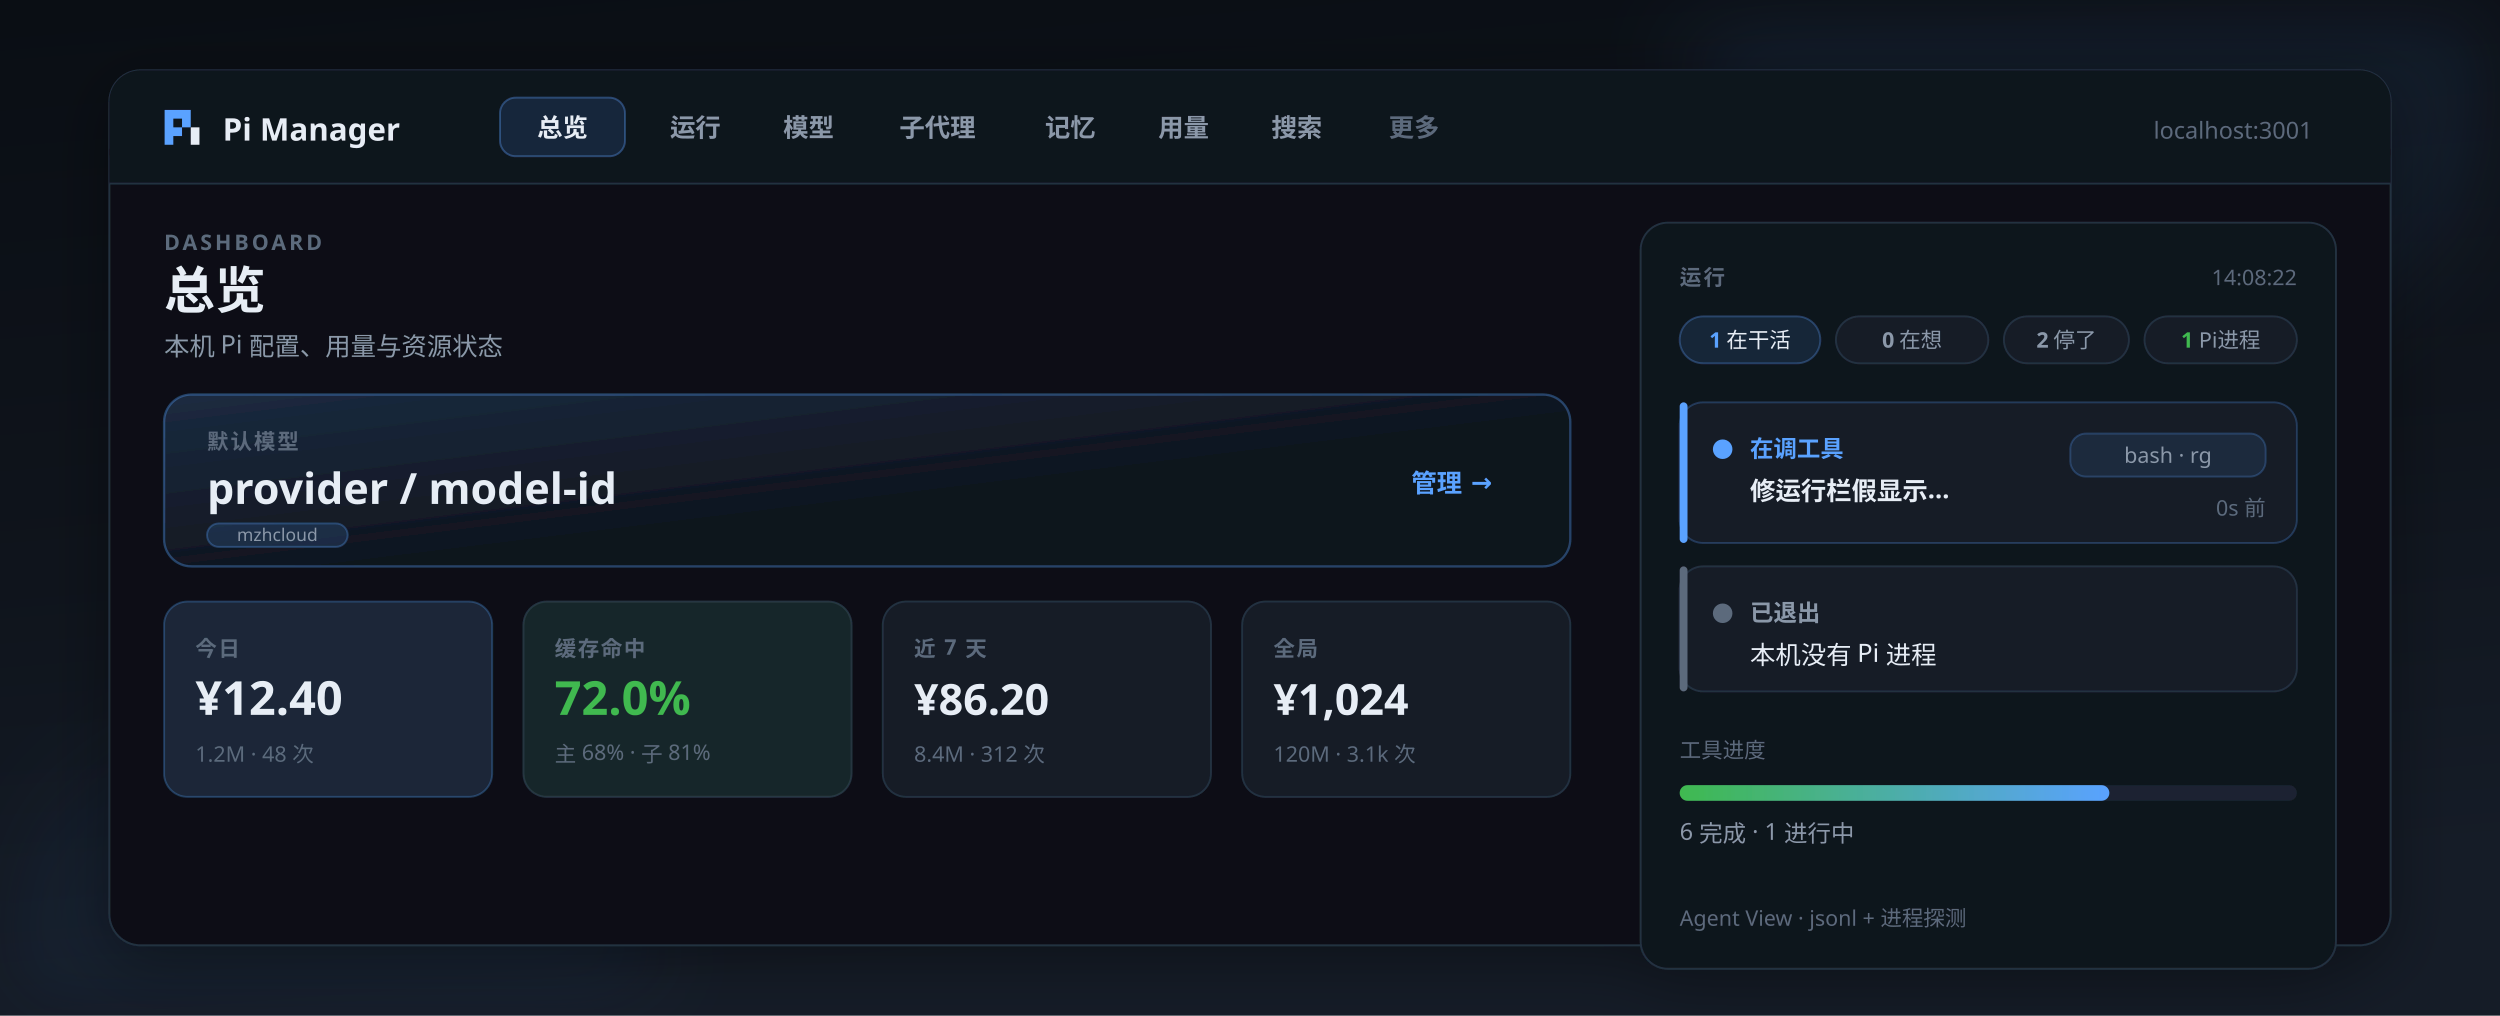
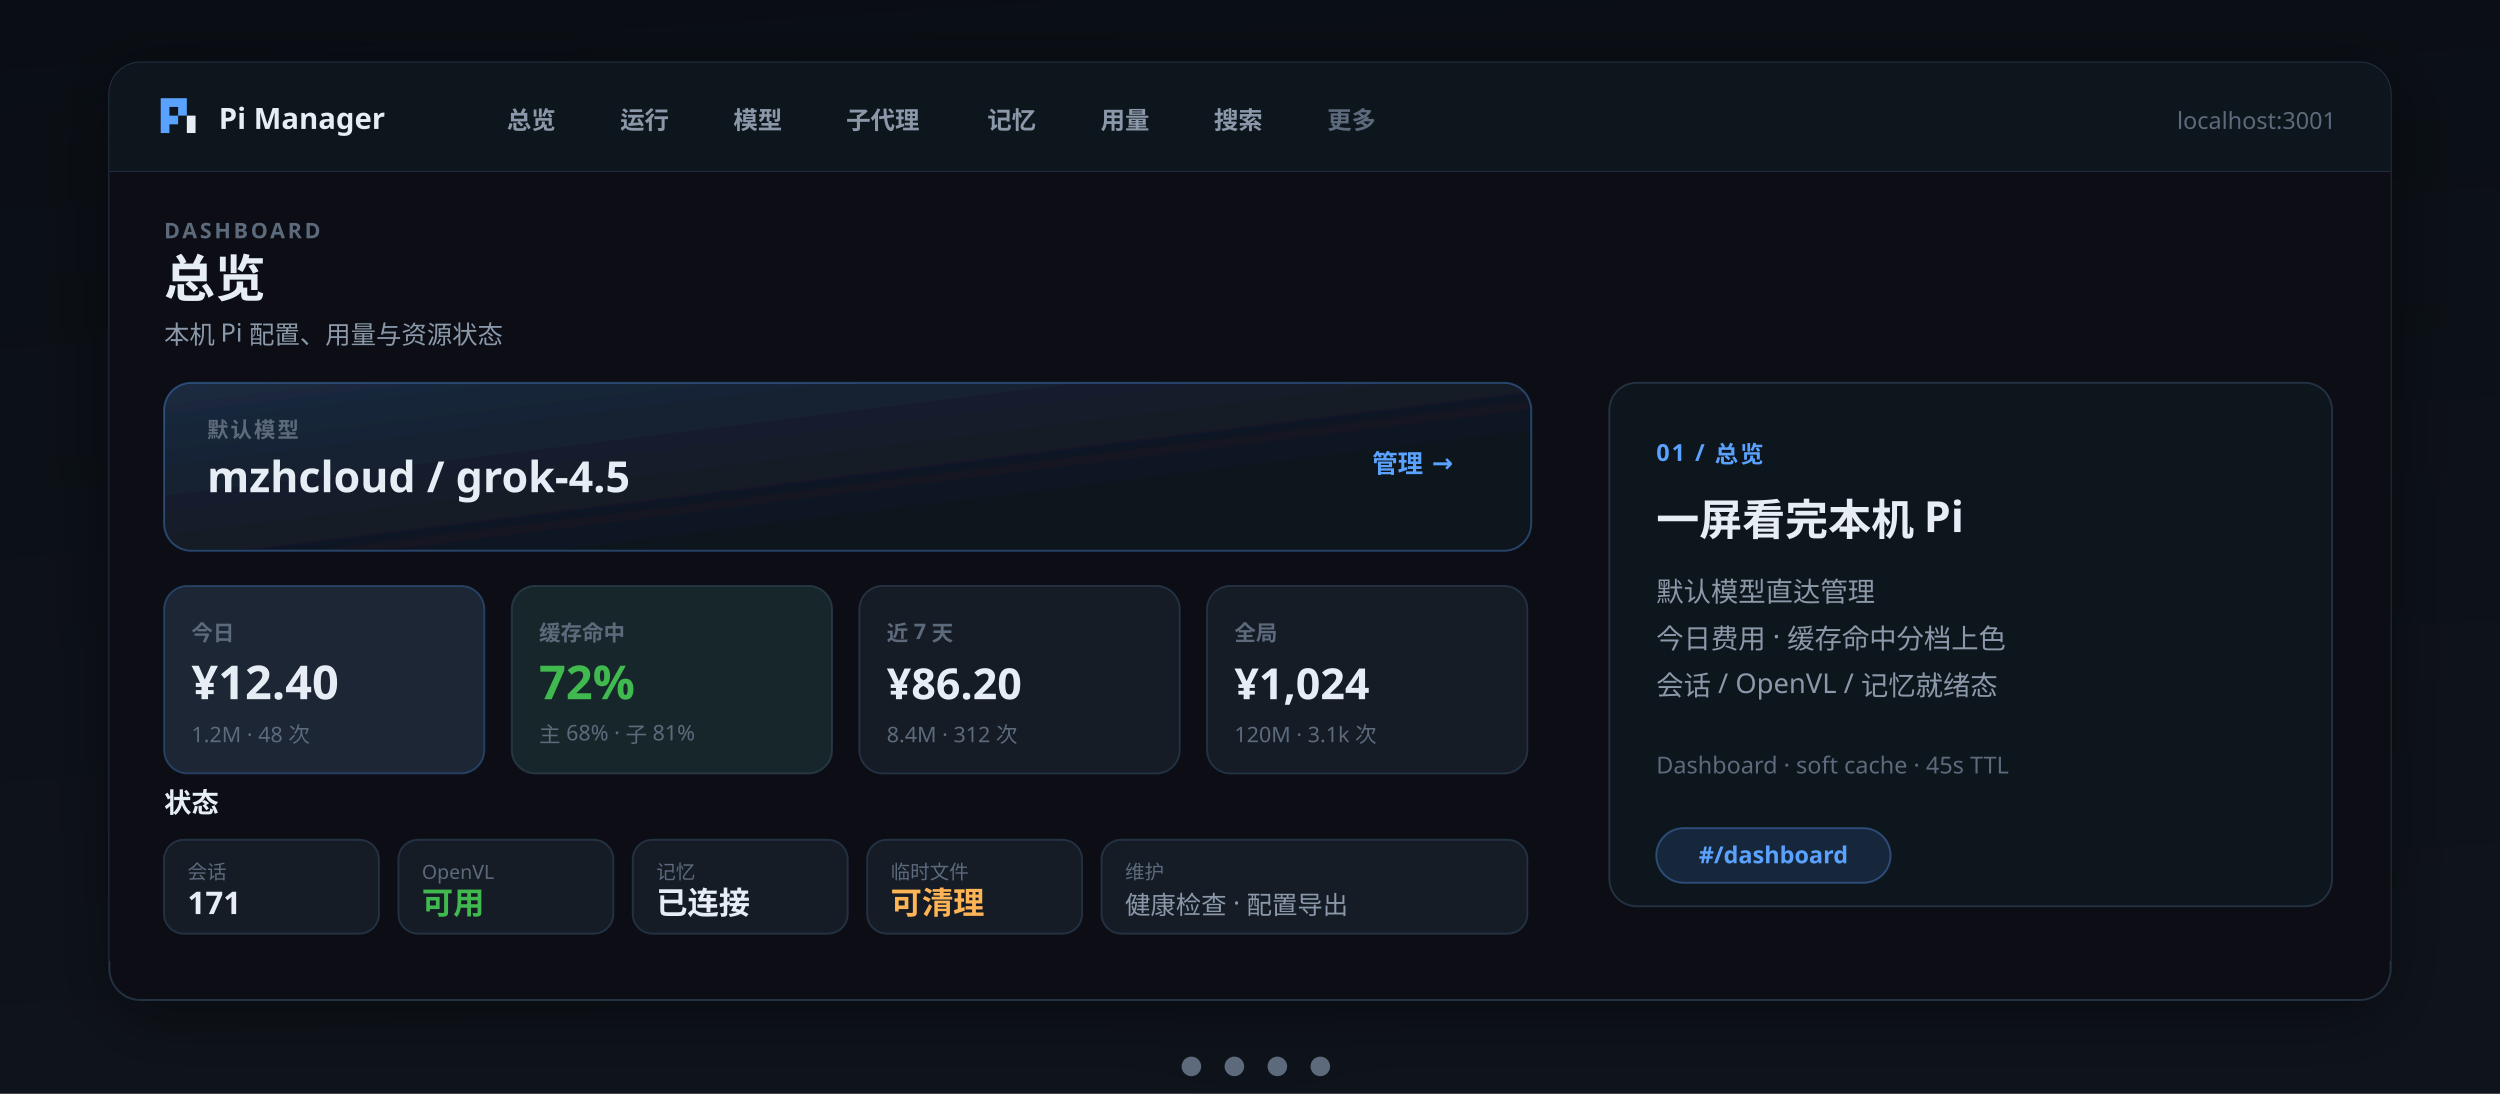
- <svg xmlns="http://www.w3.org/2000/svg" width="1280" height="520" viewBox="0 0 1280 520" role="img" aria-label="Pi Manager">
+ <svg xmlns="http://www.w3.org/2000/svg" width="1280" height="560" viewBox="0 0 1280 560" role="img" aria-label="Pi Manager">
  <defs>
-     <linearGradient id="bg" x1="0" y1="0" x2="0.2" y2="1">
+     <linearGradient id="bg" x1="0" y1="0" x2="0.15" y2="1">
      <stop offset="0%" stop-color="#0a0e14" />
-       <stop offset="55%" stop-color="#0f141c" />
-       <stop offset="100%" stop-color="#151c27" />
+       <stop offset="100%" stop-color="#0f141c" />
    </linearGradient>
-     <linearGradient id="accent" x1="0" y1="0" x2="1" y2="1">
+     <linearGradient id="modelGlow" x1="0" y1="0" x2="1" y2="1">
+       <stop offset="0%" stop-color="rgba(90,162,255,0.16)" />
+       <stop offset="70%" stop-color="rgba(90,162,255,0)" />
+     </linearGradient>
+     <linearGradient id="barFill" x1="0" y1="0" x2="1" y2="0">
      <stop offset="0%" stop-color="#5aa2ff" />
-       <stop offset="100%" stop-color="#3d7fd6" />
+       <stop offset="100%" stop-color="#3fb950" />
    </linearGradient>
-     <linearGradient id="modelCard" x1="0" y1="0" x2="1" y2="1">
-       <stop offset="0%" stop-color="rgba(90,162,255,0.16)" />
-       <stop offset="60%" stop-color="rgba(90,162,255,0)" />
-     </linearGradient>
-     <linearGradient id="cacheFill" x1="0" y1="0" x2="1" y2="0">
-       <stop offset="0%" stop-color="#3fb950" />
-       <stop offset="100%" stop-color="#5aa2ff" />
-     </linearGradient>
-     <filter id="shadow1" x="-10%" y="-10%" width="120%" height="130%">
-       <feDropShadow dx="0" dy="8" stdDeviation="16" flood-color="#000" flood-opacity="0.35" />
+     <clipPath id="stageClip">
+       <rect width="1168" height="404" x="0" y="0" />
+     </clipPath>
+     <filter id="shadow" x="-5%" y="-5%" width="110%" height="120%">
+       <feDropShadow dx="0" dy="10" stdDeviation="18" flood-color="#000" flood-opacity="0.4" />
    </filter>
-     <filter id="softGlow" x="-30%" y="-30%" width="160%" height="160%">
-       <feGaussianBlur stdDeviation="24" />
-     </filter>
+     <style>
+       .f { font-family: "Segoe UI", "Microsoft YaHei", system-ui, sans-serif; }
+       .m { font-family: ui-monospace, "Cascadia Code", Consolas, monospace; }
+       /* base layer always visible; overlays cycle */
+       .ov {
+         opacity: 0;
+         animation: fadeSlide 16s infinite;
+       }
+       /* base dashboard 0–4s; overlays each hold ~4s */
+       .ov2 { animation-delay: 4s; }
+       .ov3 { animation-delay: 8s; }
+       .ov4 { animation-delay: 12s; }
+       /* hold base alone 0-4s, then each overlay 4s */
+       @keyframes fadeSlide {
+         0%   { opacity: 0; transform: translateX(28px); }
+         3%   { opacity: 1; transform: translateX(0); }
+         22%  { opacity: 1; transform: translateX(0); }
+         25%  { opacity: 0; transform: translateX(-28px); }
+         100% { opacity: 0; transform: translateX(-28px); }
+       }
+       /* dots: 4 segments of 4s */
+       .d { fill: #5c6a7c; }
+       .d1 { animation: blink1 16s infinite; }
+       .d2 { animation: blink2 16s infinite; }
+       .d3 { animation: blink3 16s infinite; }
+       .d4 { animation: blink4 16s infinite; }
+       @keyframes blink1 {
+         0%, 24.999% { fill: #5aa2ff; r: 5.5px; }
+         25%, 100% { fill: #5c6a7c; }
+       }
+       @keyframes blink2 {
+         0%, 24.999% { fill: #5c6a7c; }
+         25%, 49.999% { fill: #5aa2ff; }
+         50%, 100% { fill: #5c6a7c; }
+       }
+       @keyframes blink3 {
+         0%, 49.999% { fill: #5c6a7c; }
+         50%, 74.999% { fill: #5aa2ff; }
+         75%, 100% { fill: #5c6a7c; }
+       }
+       @keyframes blink4 {
+         0%, 74.999% { fill: #5c6a7c; }
+         75%, 99.999% { fill: #5aa2ff; }
+         100% { fill: #5c6a7c; }
+       }
+       .pill { opacity: 0; animation: pill 16s infinite; }
+       .p1 { animation-name: pill1; }
+       .p2 { animation-name: pill2; }
+       .p3 { animation-name: pill3; }
+       .p4 { animation-name: pill4; }
+       @keyframes pill1 {
+         0%, 24.999% { opacity: 1; }
+         25%, 100% { opacity: 0; }
+       }
+       @keyframes pill2 {
+         0%, 24.999% { opacity: 0; }
+         25%, 49.999% { opacity: 1; }
+         50%, 100% { opacity: 0; }
+       }
+       @keyframes pill3 {
+         0%, 49.999% { opacity: 0; }
+         50%, 74.999% { opacity: 1; }
+         75%, 100% { opacity: 0; }
+       }
+       @keyframes pill4 {
+         0%, 74.999% { opacity: 0; }
+         75%, 99.999% { opacity: 1; }
+         100% { opacity: 0; }
+       }
+     </style>
  </defs>
-   <rect width="1280" height="520" fill="url(#bg)" />
-   <circle cx="1080" cy="-20" r="220" fill="#5aa2ff" opacity="0.08" filter="url(#softGlow)" />
-   <circle cx="160" cy="540" r="180" fill="#3d7fd6" opacity="0.06" filter="url(#softGlow)" />
-   <g transform="translate(56,36)" filter="url(#shadow1)">
-     <rect width="1168" height="448" rx="16" fill="#0a0e14" stroke="#243041" stroke-width="1" />
-     <rect width="1168" height="58" rx="16" fill="#0f141c" />
-     <rect y="40" width="1168" height="18" fill="#0f141c" />
-     <line x1="0" y1="58" x2="1168" y2="58" stroke="#243041" stroke-width="1" />
-     <g transform="translate(22,14) scale(0.038)">
-       <path fill="#5aa2ff" fill-rule="evenodd" d="         M165.29 165.29         H517.36 V400 H400 V517.36 H282.65 V634.72 H165.29 Z         M282.65 282.65 V400 H400 V282.65 Z       " />
+   <rect width="1280" height="560" fill="url(#bg)" />
+   <g transform="translate(56,32)" filter="url(#shadow)">
+     <rect width="1168" height="480" rx="16" fill="#0a0e14" stroke="#243041" />
+     <rect width="1168" height="56" rx="16" fill="#0f141c" />
+     <rect y="40" width="1168" height="16" fill="#0f141c" />
+     <line x1="0" y1="56" x2="1168" y2="56" stroke="#243041" />
+     <g transform="translate(20,12) scale(0.038)">
+       <path fill="#5aa2ff" fill-rule="evenodd" d="M165.29 165.29 H517.36 V400 H400 V517.36 H282.65 V634.72 H165.29 Z M282.65 282.65 V400 H400 V282.65 Z" />
      <path fill="#e7edf5" d="M517.36 400 H634.72 V634.72 H517.36 Z" />
    </g>
-     <text x="58" y="36" fill="#e7edf5" font-family="Segoe UI, Microsoft YaHei, system-ui, sans-serif" font-size="16" font-weight="700">Pi Manager</text>
-     <g font-family="Segoe UI, Microsoft YaHei, system-ui, sans-serif" font-size="13" font-weight="600">
-       <rect x="200" y="14" width="64" height="30" rx="8" fill="rgba(90,162,255,0.14)" stroke="rgba(90,162,255,0.35)" />
-       <text x="232" y="34" text-anchor="middle" fill="#e7edf5">总览</text>
-       <text x="300" y="34" text-anchor="middle" fill="#8b98a9">运行</text>
-       <text x="358" y="34" text-anchor="middle" fill="#8b98a9">模型</text>
-       <text x="424" y="34" text-anchor="middle" fill="#8b98a9">子代理</text>
-       <text x="492" y="34" text-anchor="middle" fill="#8b98a9">记忆</text>
-       <text x="550" y="34" text-anchor="middle" fill="#8b98a9">用量</text>
-       <text x="608" y="34" text-anchor="middle" fill="#8b98a9">搜索</text>
-       <text x="668" y="34" text-anchor="middle" fill="#5c6a7c">更多</text>
-     </g>
-     <text x="1128" y="35" text-anchor="end" fill="#5c6a7c" font-family="Segoe UI, Microsoft YaHei, system-ui, sans-serif" font-size="12">localhost:3001</text>
-     <g transform="translate(28,78)" font-family="Segoe UI, Microsoft YaHei, system-ui, sans-serif">
-       <text x="0" y="14" fill="#5c6a7c" font-size="11" font-weight="700" letter-spacing="1.5">DASHBOARD</text>
-       <text x="0" y="44" fill="#e7edf5" font-size="26" font-weight="750">总览</text>
-       <text x="0" y="68" fill="#8b98a9" font-size="13">本机 Pi 配置、用量与资源状态</text>
-       <g transform="translate(0,88)">
-         <rect width="720" height="88" rx="14" fill="#0f141c" stroke="rgba(90,162,255,0.35)" stroke-width="1.2" />
-         <rect width="720" height="88" rx="14" fill="url(#modelCard)" />
-         <text x="22" y="28" fill="#5c6a7c" font-size="11" font-weight="700" letter-spacing="1">默认模型</text>
-         <text x="22" y="56" fill="#e7edf5" font-size="22" font-weight="750">provider / model-id</text>
-         <rect x="22" y="66" width="72" height="12" rx="6" fill="rgba(90,162,255,0.15)" stroke="rgba(90,162,255,0.3)" />
-         <text x="58" y="75" text-anchor="middle" fill="#8b98a9" font-size="9">mzhcloud</text>
-         <text x="680" y="50" text-anchor="end" fill="#5aa2ff" font-size="13" font-weight="650">管理 →</text>
-       </g>
-       <g transform="translate(0,194)">
-         <g>
-           <rect width="168" height="100" rx="12" fill="#151c27" stroke="rgba(90,162,255,0.28)" />
-           <rect width="168" height="100" rx="12" fill="rgba(90,162,255,0.08)" />
-           <text x="16" y="28" fill="#5c6a7c" font-size="11" font-weight="700" letter-spacing="0.8">今日</text>
-           <text x="16" y="58" fill="#e7edf5" font-size="24" font-weight="750">¥12.40</text>
-           <text x="16" y="82" fill="#5c6a7c" font-size="11">1.2M · 48 次</text>
-         </g>
-         <g transform="translate(184,0)">
-           <rect width="168" height="100" rx="12" fill="#151c27" stroke="#243041" />
-           <rect width="168" height="100" rx="12" fill="rgba(63,185,80,0.08)" />
-           <text x="16" y="28" fill="#5c6a7c" font-size="11" font-weight="700" letter-spacing="0.8">缓存命中</text>
-           <text x="16" y="58" fill="#3fb950" font-size="24" font-weight="750">72.0%</text>
-           <text x="16" y="82" fill="#5c6a7c" font-size="11">主 68% · 子 81%</text>
-         </g>
-         <g transform="translate(368,0)">
-           <rect width="168" height="100" rx="12" fill="#151c27" stroke="#243041" />
-           <text x="16" y="28" fill="#5c6a7c" font-size="11" font-weight="700" letter-spacing="0.8">近 7 天</text>
-           <text x="16" y="58" fill="#e7edf5" font-size="22" font-weight="750">¥86.20</text>
-           <text x="16" y="82" fill="#5c6a7c" font-size="11">8.4M · 312 次</text>
-         </g>
-         <g transform="translate(552,0)">
-           <rect width="168" height="100" rx="12" fill="#151c27" stroke="#243041" />
-           <text x="16" y="28" fill="#5c6a7c" font-size="11" font-weight="700" letter-spacing="0.8">全局</text>
-           <text x="16" y="58" fill="#e7edf5" font-size="22" font-weight="750">¥1,024</text>
-           <text x="16" y="82" fill="#5c6a7c" font-size="11">120M · 3.1k 次</text>
+     <text class="f" x="56" y="34" fill="#e7edf5" font-size="15" font-weight="700">Pi Manager</text>
+     <text class="f" x="1140" y="34" text-anchor="end" fill="#5c6a7c" font-size="12">localhost:3001</text>
+     <g class="f" font-size="12.5" font-weight="600">
+       <text x="216" y="34" text-anchor="middle" fill="#8b98a9">总览</text>
+       <text x="274" y="34" text-anchor="middle" fill="#8b98a9">运行</text>
+       <text x="332" y="34" text-anchor="middle" fill="#8b98a9">模型</text>
+       <text x="396" y="34" text-anchor="middle" fill="#8b98a9">子代理</text>
+       <text x="462" y="34" text-anchor="middle" fill="#8b98a9">记忆</text>
+       <text x="520" y="34" text-anchor="middle" fill="#8b98a9">用量</text>
+       <text x="578" y="34" text-anchor="middle" fill="#8b98a9">搜索</text>
+       <text x="636" y="34" text-anchor="middle" fill="#5c6a7c">更多</text>
+     </g>
+     <rect class="pill p1" x="190" y="13" width="52" height="28" rx="8" fill="rgba(90,162,255,0.14)" stroke="rgba(90,162,255,0.35)" />
+     <rect class="pill p2" x="248" y="13" width="52" height="28" rx="8" fill="rgba(90,162,255,0.14)" stroke="rgba(90,162,255,0.35)" />
+     <rect class="pill p3" x="306" y="13" width="52" height="28" rx="8" fill="rgba(90,162,255,0.14)" stroke="rgba(90,162,255,0.35)" />
+     <rect class="pill p4" x="494" y="13" width="52" height="28" rx="8" fill="rgba(90,162,255,0.14)" stroke="rgba(90,162,255,0.35)" />
+     <g class="f" font-size="12.5" font-weight="650" fill="#e7edf5" pointer-events="none">
+       <text class="pill p1" x="216" y="32" text-anchor="middle">总览</text>
+       <text class="pill p2" x="274" y="32" text-anchor="middle">运行</text>
+       <text class="pill p3" x="332" y="32" text-anchor="middle">模型</text>
+       <text class="pill p4" x="520" y="32" text-anchor="middle">用量</text>
+     </g>
+     <g transform="translate(0,56)" clip-path="url(#stageClip)">
+       <g class="f">
+         <rect width="1168" height="404" fill="#0a0e14" />
+         <g transform="translate(28,24)">
+           <text x="0" y="10" fill="#5c6a7c" font-size="11" font-weight="700" letter-spacing="1.4">DASHBOARD</text>
+           <text x="0" y="40" fill="#e7edf5" font-size="26" font-weight="750">总览</text>
+           <text x="0" y="64" fill="#8b98a9" font-size="13">本机 Pi 配置、用量与资源状态</text>
+           <rect y="84" width="700" height="86" rx="14" fill="#0f141c" stroke="rgba(90,162,255,0.35)" />
+           <rect y="84" width="700" height="86" rx="14" fill="url(#modelGlow)" />
+           <text x="22" y="112" fill="#5c6a7c" font-size="11" font-weight="700" letter-spacing="1">默认模型</text>
+           <text x="22" y="140" fill="#e7edf5" font-size="22" font-weight="750">mzhcloud / grok-4.5</text>
+           <text x="660" y="130" text-anchor="end" fill="#5aa2ff" font-size="13" font-weight="650">管理 →</text>
+           <g transform="translate(0,188)">
+             <g>
+               <rect width="164" height="96" rx="12" fill="#151c27" stroke="rgba(90,162,255,0.28)" />
+               <rect width="164" height="96" rx="12" fill="rgba(90,162,255,0.07)" />
+               <text x="14" y="28" fill="#5c6a7c" font-size="11" font-weight="700">今日</text>
+               <text x="14" y="58" fill="#e7edf5" font-size="24" font-weight="750">¥12.40</text>
+               <text x="14" y="80" fill="#5c6a7c" font-size="11">1.2M · 48 次</text>
+             </g>
+             <g transform="translate(178,0)">
+               <rect width="164" height="96" rx="12" fill="#151c27" stroke="#243041" />
+               <rect width="164" height="96" rx="12" fill="rgba(63,185,80,0.08)" />
+               <text x="14" y="28" fill="#5c6a7c" font-size="11" font-weight="700">缓存命中</text>
+               <text x="14" y="58" fill="#3fb950" font-size="24" font-weight="750">72%</text>
+               <text x="14" y="80" fill="#5c6a7c" font-size="11">主 68% · 子 81%</text>
+             </g>
+             <g transform="translate(356,0)">
+               <rect width="164" height="96" rx="12" fill="#151c27" stroke="#243041" />
+               <text x="14" y="28" fill="#5c6a7c" font-size="11" font-weight="700">近 7 天</text>
+               <text x="14" y="58" fill="#e7edf5" font-size="22" font-weight="750">¥86.20</text>
+               <text x="14" y="80" fill="#5c6a7c" font-size="11">8.4M · 312 次</text>
+             </g>
+             <g transform="translate(534,0)">
+               <rect width="164" height="96" rx="12" fill="#151c27" stroke="#243041" />
+               <text x="14" y="28" fill="#5c6a7c" font-size="11" font-weight="700">全局</text>
+               <text x="14" y="58" fill="#e7edf5" font-size="22" font-weight="750">¥1,024</text>
+               <text x="14" y="80" fill="#5c6a7c" font-size="11">120M · 3.1k 次</text>
+             </g>
+           </g>
+           <g transform="translate(0,304)">
+             <text x="0" y="0" fill="#e7edf5" font-size="14" font-weight="700">状态</text>
+             <g transform="translate(0,14)">
+               <rect width="110" height="48" rx="10" fill="#151c27" stroke="#243041" />
+               <text x="12" y="20" fill="#5c6a7c" font-size="10">会话</text>
+               <text x="12" y="38" fill="#e7edf5" font-size="16" font-weight="700">171</text>
+               <rect x="120" width="110" height="48" rx="10" fill="#151c27" stroke="#243041" />
+               <text x="132" y="20" fill="#5c6a7c" font-size="10">OpenVL</text>
+               <text x="132" y="38" fill="#3fb950" font-size="16" font-weight="700">可用</text>
+               <rect x="240" width="110" height="48" rx="10" fill="#151c27" stroke="#243041" />
+               <text x="252" y="20" fill="#5c6a7c" font-size="10">记忆</text>
+               <text x="252" y="38" fill="#e7edf5" font-size="16" font-weight="700">已连接</text>
+               <rect x="360" width="110" height="48" rx="10" fill="#151c27" stroke="#243041" />
+               <text x="372" y="20" fill="#5c6a7c" font-size="10">临时文件</text>
+               <text x="372" y="38" fill="#ffb454" font-size="16" font-weight="700">可清理</text>
+               <rect x="480" width="218" height="48" rx="10" fill="#151c27" stroke="#243041" />
+               <text x="492" y="20" fill="#5c6a7c" font-size="10">维护</text>
+               <text x="492" y="38" fill="#8b98a9" font-size="13">健康检查 · 配置导出</text>
+             </g>
+           </g>
+           <g transform="translate(740,84)">
+             <rect width="370" height="268" rx="14" fill="#0f141c" stroke="#243041" />
+             <text x="24" y="40" fill="#5aa2ff" font-size="12" font-weight="700" letter-spacing="1">01 / 总览</text>
+             <text x="24" y="78" fill="#e7edf5" font-size="22" font-weight="750">一屏看完本机 Pi</text>
+             <text x="24" y="112" fill="#8b98a9" font-size="14">默认模型直达管理</text>
+             <text x="24" y="136" fill="#8b98a9" font-size="14">今日费用 · 缓存命中分档上色</text>
+             <text x="24" y="160" fill="#8b98a9" font-size="14">会话 / OpenVL / 记忆就绪态</text>
+             <text x="24" y="200" fill="#5c6a7c" font-size="12">Dashboard · soft cache · 45s TTL</text>
+             <rect x="24" y="228" width="120" height="28" rx="14" fill="rgba(90,162,255,0.14)" stroke="rgba(90,162,255,0.35)" />
+             <text x="84" y="246" text-anchor="middle" fill="#5aa2ff" font-size="12" font-weight="650">#/dashboard</text>
+           </g>
        </g>
      </g>
-       <g transform="translate(756,0)">
-         <rect width="356" height="382" rx="14" fill="#0f141c" stroke="#243041" />
-         <text x="20" y="32" fill="#5c6a7c" font-size="11" font-weight="700" letter-spacing="1.2">运行</text>
-         <text x="336" y="32" text-anchor="end" fill="#5c6a7c" font-size="11">14:08:22</text>
-         <rect x="20" y="48" width="72" height="24" rx="12" fill="rgba(90,162,255,0.12)" stroke="rgba(90,162,255,0.3)" />
-         <text x="56" y="64" text-anchor="middle" fill="#e7edf5" font-size="11">
-           <tspan font-weight="700" fill="#5aa2ff">1</tspan> 在干活</text>
-         <rect x="100" y="48" width="78" height="24" rx="12" fill="#151c27" stroke="#243041" />
-         <text x="139" y="64" text-anchor="middle" fill="#8b98a9" font-size="11">
-           <tspan font-weight="700">0</tspan> 在想</text>
-         <rect x="186" y="48" width="64" height="24" rx="12" fill="#151c27" stroke="#243041" />
-         <text x="218" y="64" text-anchor="middle" fill="#8b98a9" font-size="11">
-           <tspan font-weight="700">2</tspan> 停了</text>
-         <rect x="258" y="48" width="78" height="24" rx="12" fill="#151c27" stroke="#243041" />
-         <text x="297" y="64" text-anchor="middle" fill="#8b98a9" font-size="11">
-           <tspan font-weight="700" fill="#3fb950">1</tspan> Pi进程</text>
-         <g transform="translate(20,92)">
-           <rect width="316" height="72" rx="12" fill="#151c27" stroke="rgba(90,162,255,0.25)" />
-           <rect x="0" y="0" width="4" height="72" rx="2" fill="#5aa2ff" />
-           <circle cx="22" cy="24" r="5" fill="#5aa2ff" />
-           <text x="36" y="28" fill="#5aa2ff" font-size="12" font-weight="650">在调工具</text>
-           <text x="36" y="50" fill="#e7edf5" font-size="13" font-weight="650">修运行栏假显示…</text>
-           <rect x="200" y="16" width="100" height="22" rx="8" fill="rgba(90,162,255,0.1)" stroke="rgba(90,162,255,0.25)" />
-           <text x="250" y="31" text-anchor="middle" fill="#8b98a9" font-size="11">bash · rg</text>
-           <text x="300" y="58" text-anchor="end" fill="#5c6a7c" font-size="11">0s 前</text>
+       <g class="ov ov2 f">
+         <rect width="1168" height="404" fill="#0a0e14" />
+         <g transform="translate(28,24)">
+           <text x="0" y="18" fill="#e7edf5" font-size="18" font-weight="750">运行</text>
+           <rect x="70" y="0" width="78" height="26" rx="13" fill="rgba(90,162,255,0.12)" stroke="rgba(90,162,255,0.3)" />
+           <text x="109" y="17" text-anchor="middle" fill="#e7edf5" font-size="12">
+             <tspan fill="#5aa2ff" font-weight="700">1</tspan> 在干活</text>
+           <rect x="156" y="0" width="86" height="26" rx="13" fill="#151c27" stroke="#243041" />
+           <text x="199" y="17" text-anchor="middle" fill="#8b98a9" font-size="12">
+             <tspan font-weight="700">1</tspan> 在想/在说</text>
+           <rect x="250" y="0" width="64" height="26" rx="13" fill="#151c27" stroke="#243041" />
+           <text x="282" y="17" text-anchor="middle" fill="#8b98a9" font-size="12">
+             <tspan font-weight="700">2</tspan> 停了</text>
+           <rect x="322" y="0" width="78" height="26" rx="13" fill="#151c27" stroke="#243041" />
+           <text x="361" y="17" text-anchor="middle" fill="#8b98a9" font-size="12">
+             <tspan fill="#3fb950" font-weight="700">1</tspan> Pi进程</text>
+           <text x="700" y="17" text-anchor="end" fill="#5c6a7c" font-size="12">14:08:22</text>
+           <text x="0" y="56" fill="#8b98a9" font-size="12" font-weight="650">正在调工具</text>
+           <g transform="translate(0,68)">
+             <rect width="700" height="70" rx="12" fill="#151c27" stroke="rgba(90,162,255,0.28)" />
+             <rect width="4" height="70" fill="#5aa2ff" />
+             <circle cx="24" cy="24" r="5" fill="#5aa2ff" />
+             <text x="40" y="28" fill="#5aa2ff" font-size="13" font-weight="650">在调工具</text>
+             <text x="40" y="52" fill="#e7edf5" font-size="14" font-weight="650">额我的 pi manager 有一个 bug…</text>
+             <rect x="480" y="18" width="96" height="24" rx="8" fill="rgba(90,162,255,0.1)" stroke="rgba(90,162,255,0.28)" />
+             <text x="528" y="34" text-anchor="middle" fill="#8b98a9" font-size="12">bash · rg</text>
+             <text x="680" y="34" text-anchor="end" fill="#5c6a7c" font-size="12">0s 前</text>
+           </g>
+           <text x="0" y="168" fill="#8b98a9" font-size="12" font-weight="650">正在想 / 正在说</text>
+           <g transform="translate(0,180)">
+             <rect width="700" height="64" rx="12" fill="#151c27" stroke="#243041" />
+             <rect width="4" height="64" fill="#a78bfa" />
+             <circle cx="24" cy="24" r="5" fill="#a78bfa" />
+             <text x="40" y="28" fill="#c4b5fd" font-size="13" font-weight="650">在想</text>
+             <text x="40" y="50" fill="#e7edf5" font-size="13">工具跑完了，还在继续</text>
+           </g>
+           <text x="0" y="272" fill="#8b98a9" font-size="12" font-weight="650">已退出 / 最近结束</text>
+           <g transform="translate(0,284)">
+             <rect width="700" height="56" rx="12" fill="#151c27" stroke="#243041" />
+             <rect width="4" height="56" fill="#5c6a7c" />
+             <circle cx="24" cy="28" r="5" fill="#5c6a7c" />
+             <text x="40" y="24" fill="#8b98a9" font-size="13" font-weight="650">已退出</text>
+             <text x="40" y="44" fill="#e7edf5" font-size="13">本机没有 Pi 进程，jsonl 还停在中途</text>
+           </g>
+           <g transform="translate(740,0)">
+             <rect width="370" height="340" rx="14" fill="#0f141c" stroke="#243041" />
+             <text x="24" y="40" fill="#5aa2ff" font-size="12" font-weight="700" letter-spacing="1">02 / 运行</text>
+             <text x="24" y="78" fill="#e7edf5" font-size="22" font-weight="750">任务视角 Agent View</text>
+             <text x="24" y="112" fill="#8b98a9" font-size="14">jsonl 推断 toolCall / 并行</text>
+             <text x="24" y="136" fill="#8b98a9" font-size="14">进程探测：退出即「已退出」</text>
+             <text x="24" y="160" fill="#8b98a9" font-size="14">2s 轮询 · 先缓存再刷新</text>
+             <text x="24" y="200" fill="#5c6a7c" font-size="12">Runtime · listPiProcesses()</text>
+             <rect x="24" y="228" width="110" height="28" rx="14" fill="rgba(90,162,255,0.14)" stroke="rgba(90,162,255,0.35)" />
+             <text x="79" y="246" text-anchor="middle" fill="#5aa2ff" font-size="12" font-weight="650">#/runtime</text>
+           </g>
        </g>
-         <g transform="translate(20,176)">
-           <rect width="316" height="64" rx="12" fill="#151c27" stroke="#243041" />
-           <rect x="0" y="0" width="4" height="64" rx="2" fill="#5c6a7c" />
-           <circle cx="22" cy="24" r="5" fill="#5c6a7c" />
-           <text x="36" y="28" fill="#8b98a9" font-size="12" font-weight="650">已退出</text>
-           <text x="36" y="50" fill="#e7edf5" font-size="13">本机没有 Pi 进程</text>
+       </g>
+       <g class="ov ov3 f">
+         <rect width="1168" height="404" fill="#0a0e14" />
+         <rect x="0" y="0" width="260" height="404" fill="#0f141c" />
+         <line x1="260" y1="0" x2="260" y2="404" stroke="#243041" />
+         <text x="20" y="28" fill="#5c6a7c" font-size="11" font-weight="700" letter-spacing="1">供应商</text>
+         <rect x="12" y="44" width="236" height="56" rx="10" fill="rgba(90,162,255,0.12)" stroke="rgba(90,162,255,0.35)" />
+         <text x="28" y="68" fill="#e7edf5" font-size="14" font-weight="700">mzhcloud</text>
+         <text x="28" y="88" fill="#8b98a9" font-size="11">已配置 · 默认</text>
+         <text x="28" y="130" fill="#e7edf5" font-size="14" font-weight="600">ohmygpt</text>
+         <text x="28" y="148" fill="#5c6a7c" font-size="11">12 models</text>
+         <text x="28" y="190" fill="#e7edf5" font-size="14" font-weight="600">deepseek</text>
+         <text x="28" y="208" fill="#5c6a7c" font-size="11">4 models</text>
+         <g transform="translate(280,20)">
+           <text x="0" y="16" fill="#e7edf5" font-size="18" font-weight="750">mzhcloud</text>
+           <rect x="520" y="0" width="72" height="28" rx="8" fill="transparent" stroke="#243041" />
+           <text x="556" y="18" text-anchor="middle" fill="#8b98a9" font-size="12">检测</text>
+           <rect x="600" y="0" width="88" height="28" rx="8" fill="#5aa2ff" />
+           <text x="644" y="18" text-anchor="middle" fill="#ffffff" font-size="12" font-weight="700">保存供应商</text>
+           <text x="0" y="56" fill="#5c6a7c" font-size="11">Base URL</text>
+           <rect y="64" width="688" height="34" rx="8" fill="#151c27" stroke="#243041" />
+           <text class="m" x="12" y="86" fill="#8b98a9" font-size="12">https://api.example.com/v1</text>
+           <text x="0" y="122" fill="#5c6a7c" font-size="11">API Key</text>
+           <rect y="130" width="688" height="34" rx="8" fill="#151c27" stroke="#243041" />
+           <text class="m" x="12" y="152" fill="#5c6a7c" font-size="14">••••••••••••</text>
+           <text x="0" y="192" fill="#e7edf5" font-size="14" font-weight="700">模型</text>
+           <rect x="520" y="176" width="80" height="26" rx="8" fill="transparent" stroke="#243041" />
+           <text x="560" y="193" text-anchor="middle" fill="#8b98a9" font-size="11">获取模型</text>
+           <rect x="608" y="176" width="80" height="26" rx="8" fill="transparent" stroke="#243041" />
+           <text x="648" y="193" text-anchor="middle" fill="#8b98a9" font-size="11">+ 模型</text>
+           <rect y="214" width="688" height="32" rx="8" fill="#151c27" />
+           <text x="16" y="234" fill="#5c6a7c" font-size="11" font-weight="700">ID</text>
+           <text x="220" y="234" fill="#5c6a7c" font-size="11" font-weight="700">名称</text>
+           <text x="400" y="234" fill="#5c6a7c" font-size="11" font-weight="700">Ctx / Max</text>
+           <text x="560" y="234" fill="#5c6a7c" font-size="11" font-weight="700">费用</text>
+           <rect y="250" width="688" height="36" fill="rgba(90,162,255,0.08)" />
+           <text x="16" y="273" fill="#e7edf5" font-size="12" font-weight="650">grok-4.5</text>
+           <rect x="100" y="260" width="36" height="16" rx="4" fill="rgba(90,162,255,0.2)" />
+           <text x="118" y="272" text-anchor="middle" fill="#5aa2ff" font-size="10">默认</text>
+           <text x="220" y="273" fill="#8b98a9" font-size="12">Grok 4.5</text>
+           <text x="400" y="273" fill="#5c6a7c" font-size="12">256k / 64k</text>
+           <text x="16" y="309" fill="#e7edf5" font-size="12" font-weight="650">gpt-4.1</text>
+           <text x="220" y="309" fill="#8b98a9" font-size="12">GPT-4.1</text>
+           <text x="400" y="309" fill="#5c6a7c" font-size="12">128k / 32k</text>
+           <g transform="translate(0,330)">
+             <rect width="370" height="50" rx="10" fill="#0f141c" stroke="#243041" />
+             <text x="16" y="20" fill="#5aa2ff" font-size="11" font-weight="700">03 / 模型</text>
+             <text x="16" y="38" fill="#8b98a9" font-size="12">供应商 CRUD · 远程拉模型 · 默认直达</text>
+           </g>
        </g>
-         <g transform="translate(20,260)">
-           <text x="0" y="14" fill="#5c6a7c" font-size="11">工具进度</text>
-           <rect y="28" width="316" height="8" rx="4" fill="#1b2431" />
-           <rect y="28" width="220" height="8" rx="4" fill="url(#cacheFill)" />
-           <text x="0" y="56" fill="#8b98a9" font-size="12">6 完成 · 1 进行中</text>
+       </g>
+       <g class="ov ov4 f">
+         <rect width="1168" height="404" fill="#0a0e14" />
+         <g transform="translate(28,20)">
+           <text x="0" y="20" fill="#e7edf5" font-size="20" font-weight="750">用量分析</text>
+           <text x="0" y="42" fill="#8b98a9" font-size="12">费用 = jsonl 原值累加 · 显示 ¥</text>
+           <g transform="translate(0,58)">
+             <rect width="52" height="26" rx="13" fill="#151c27" stroke="#243041" />
+             <text x="26" y="17" text-anchor="middle" fill="#8b98a9" font-size="12">今天</text>
+             <rect x="60" width="60" height="26" rx="13" fill="#151c27" stroke="#243041" />
+             <text x="90" y="17" text-anchor="middle" fill="#8b98a9" font-size="12">近7天</text>
+             <rect x="128" width="68" height="26" rx="13" fill="#151c27" stroke="#243041" />
+             <text x="162" y="17" text-anchor="middle" fill="#8b98a9" font-size="12">近30天</text>
+             <rect x="204" width="52" height="26" rx="13" fill="rgba(90,162,255,0.16)" stroke="rgba(90,162,255,0.4)" />
+             <text x="230" y="17" text-anchor="middle" fill="#e7edf5" font-size="12" font-weight="650">全部</text>
+           </g>
+           <g transform="translate(0,104)">
+             <rect width="170" height="78" rx="12" fill="#151c27" stroke="rgba(90,162,255,0.25)" />
+             <text x="14" y="28" fill="#5c6a7c" font-size="11">全部费用</text>
+             <text x="14" y="56" fill="#5aa2ff" font-size="22" font-weight="750">¥1,024.35</text>
+             <rect x="186" width="170" height="78" rx="12" fill="#151c27" stroke="#243041" />
+             <text x="200" y="28" fill="#5c6a7c" font-size="11">Tokens</text>
+             <text x="200" y="56" fill="#e7edf5" font-size="22" font-weight="750">120.4M</text>
+             <rect x="372" width="170" height="78" rx="12" fill="#151c27" stroke="#243041" />
+             <text x="386" y="28" fill="#5c6a7c" font-size="11">请求 / Turns</text>
+             <text x="386" y="56" fill="#e7edf5" font-size="22" font-weight="750">3,106</text>
+             <rect x="558" width="170" height="78" rx="12" fill="#151c27" stroke="#243041" />
+             <rect x="558" width="170" height="78" rx="12" fill="rgba(63,185,80,0.07)" />
+             <text x="572" y="28" fill="#5c6a7c" font-size="11">缓存命中率</text>
+             <text x="572" y="56" fill="#3fb950" font-size="22" font-weight="750">72.0%</text>
+           </g>
+           <g transform="translate(0,200)">
+             <rect width="728" height="160" rx="14" fill="#0f141c" stroke="#243041" />
+             <text x="20" y="28" fill="#e7edf5" font-size="13" font-weight="700">费用趋势（按日）</text>
+             <g transform="translate(40,48)" fill="#5aa2ff">
+               <rect x="0" y="70" width="28" height="40" rx="4" opacity="0.45" />
+               <rect x="48" y="50" width="28" height="60" rx="4" opacity="0.55" />
+               <rect x="96" y="30" width="28" height="80" rx="4" opacity="0.65" />
+               <rect x="144" y="55" width="28" height="55" rx="4" opacity="0.5" />
+               <rect x="192" y="20" width="28" height="90" rx="4" opacity="0.75" />
+               <rect x="240" y="40" width="28" height="70" rx="4" opacity="0.6" />
+               <rect x="288" y="10" width="28" height="100" rx="4" opacity="0.9" />
+               <rect x="336" y="35" width="28" height="75" rx="4" opacity="0.7" />
+               <rect x="384" y="48" width="28" height="62" rx="4" opacity="0.55" />
+               <rect x="432" y="25" width="28" height="85" rx="4" opacity="0.8" />
+               <rect x="480" y="60" width="28" height="50" rx="4" opacity="0.5" />
+               <rect x="528" y="15" width="28" height="95" rx="4" opacity="0.85" />
+               <rect x="576" y="42" width="28" height="68" rx="4" opacity="0.65" />
+               <rect x="624" y="5" width="28" height="105" rx="4" />
+             </g>
+             <line x1="40" y1="158" x2="700" y2="158" stroke="#243041" />
+           </g>
+           <g transform="translate(760,20)">
+             <rect width="350" height="340" rx="14" fill="#0f141c" stroke="#243041" />
+             <text x="24" y="40" fill="#5aa2ff" font-size="12" font-weight="700" letter-spacing="1">04 / 用量</text>
+             <text x="24" y="78" fill="#e7edf5" font-size="22" font-weight="750">费用与 token 一本账</text>
+             <text x="24" y="112" fill="#8b98a9" font-size="14">与状态栏同一 cost.total 口径</text>
+             <text x="24" y="136" fill="#8b98a9" font-size="14">磁盘增量索引 · 切窗秒开</text>
+             <text x="24" y="160" fill="#8b98a9" font-size="14">主会话 / 子代理拆分统计</text>
+             <text x="24" y="200" fill="#5c6a7c" font-size="12">Usage · usage-index-v2</text>
+             <rect x="24" y="228" width="100" height="28" rx="14" fill="rgba(90,162,255,0.14)" stroke="rgba(90,162,255,0.35)" />
+             <text x="74" y="246" text-anchor="middle" fill="#5aa2ff" font-size="12" font-weight="650">#/usage</text>
+           </g>
        </g>
-         <text x="20" y="360" fill="#5c6a7c" font-size="11">Agent View · jsonl + 进程探测</text>
      </g>
+     </g>
+     <g transform="translate(554,514)">
+       <circle class="d d1" cx="0" cy="0" r="5" />
+       <circle class="d d2" cx="22" cy="0" r="5" />
+       <circle class="d d3" cx="44" cy="0" r="5" />
+       <circle class="d d4" cx="66" cy="0" r="5" />
    </g>
  </g>
</svg>
